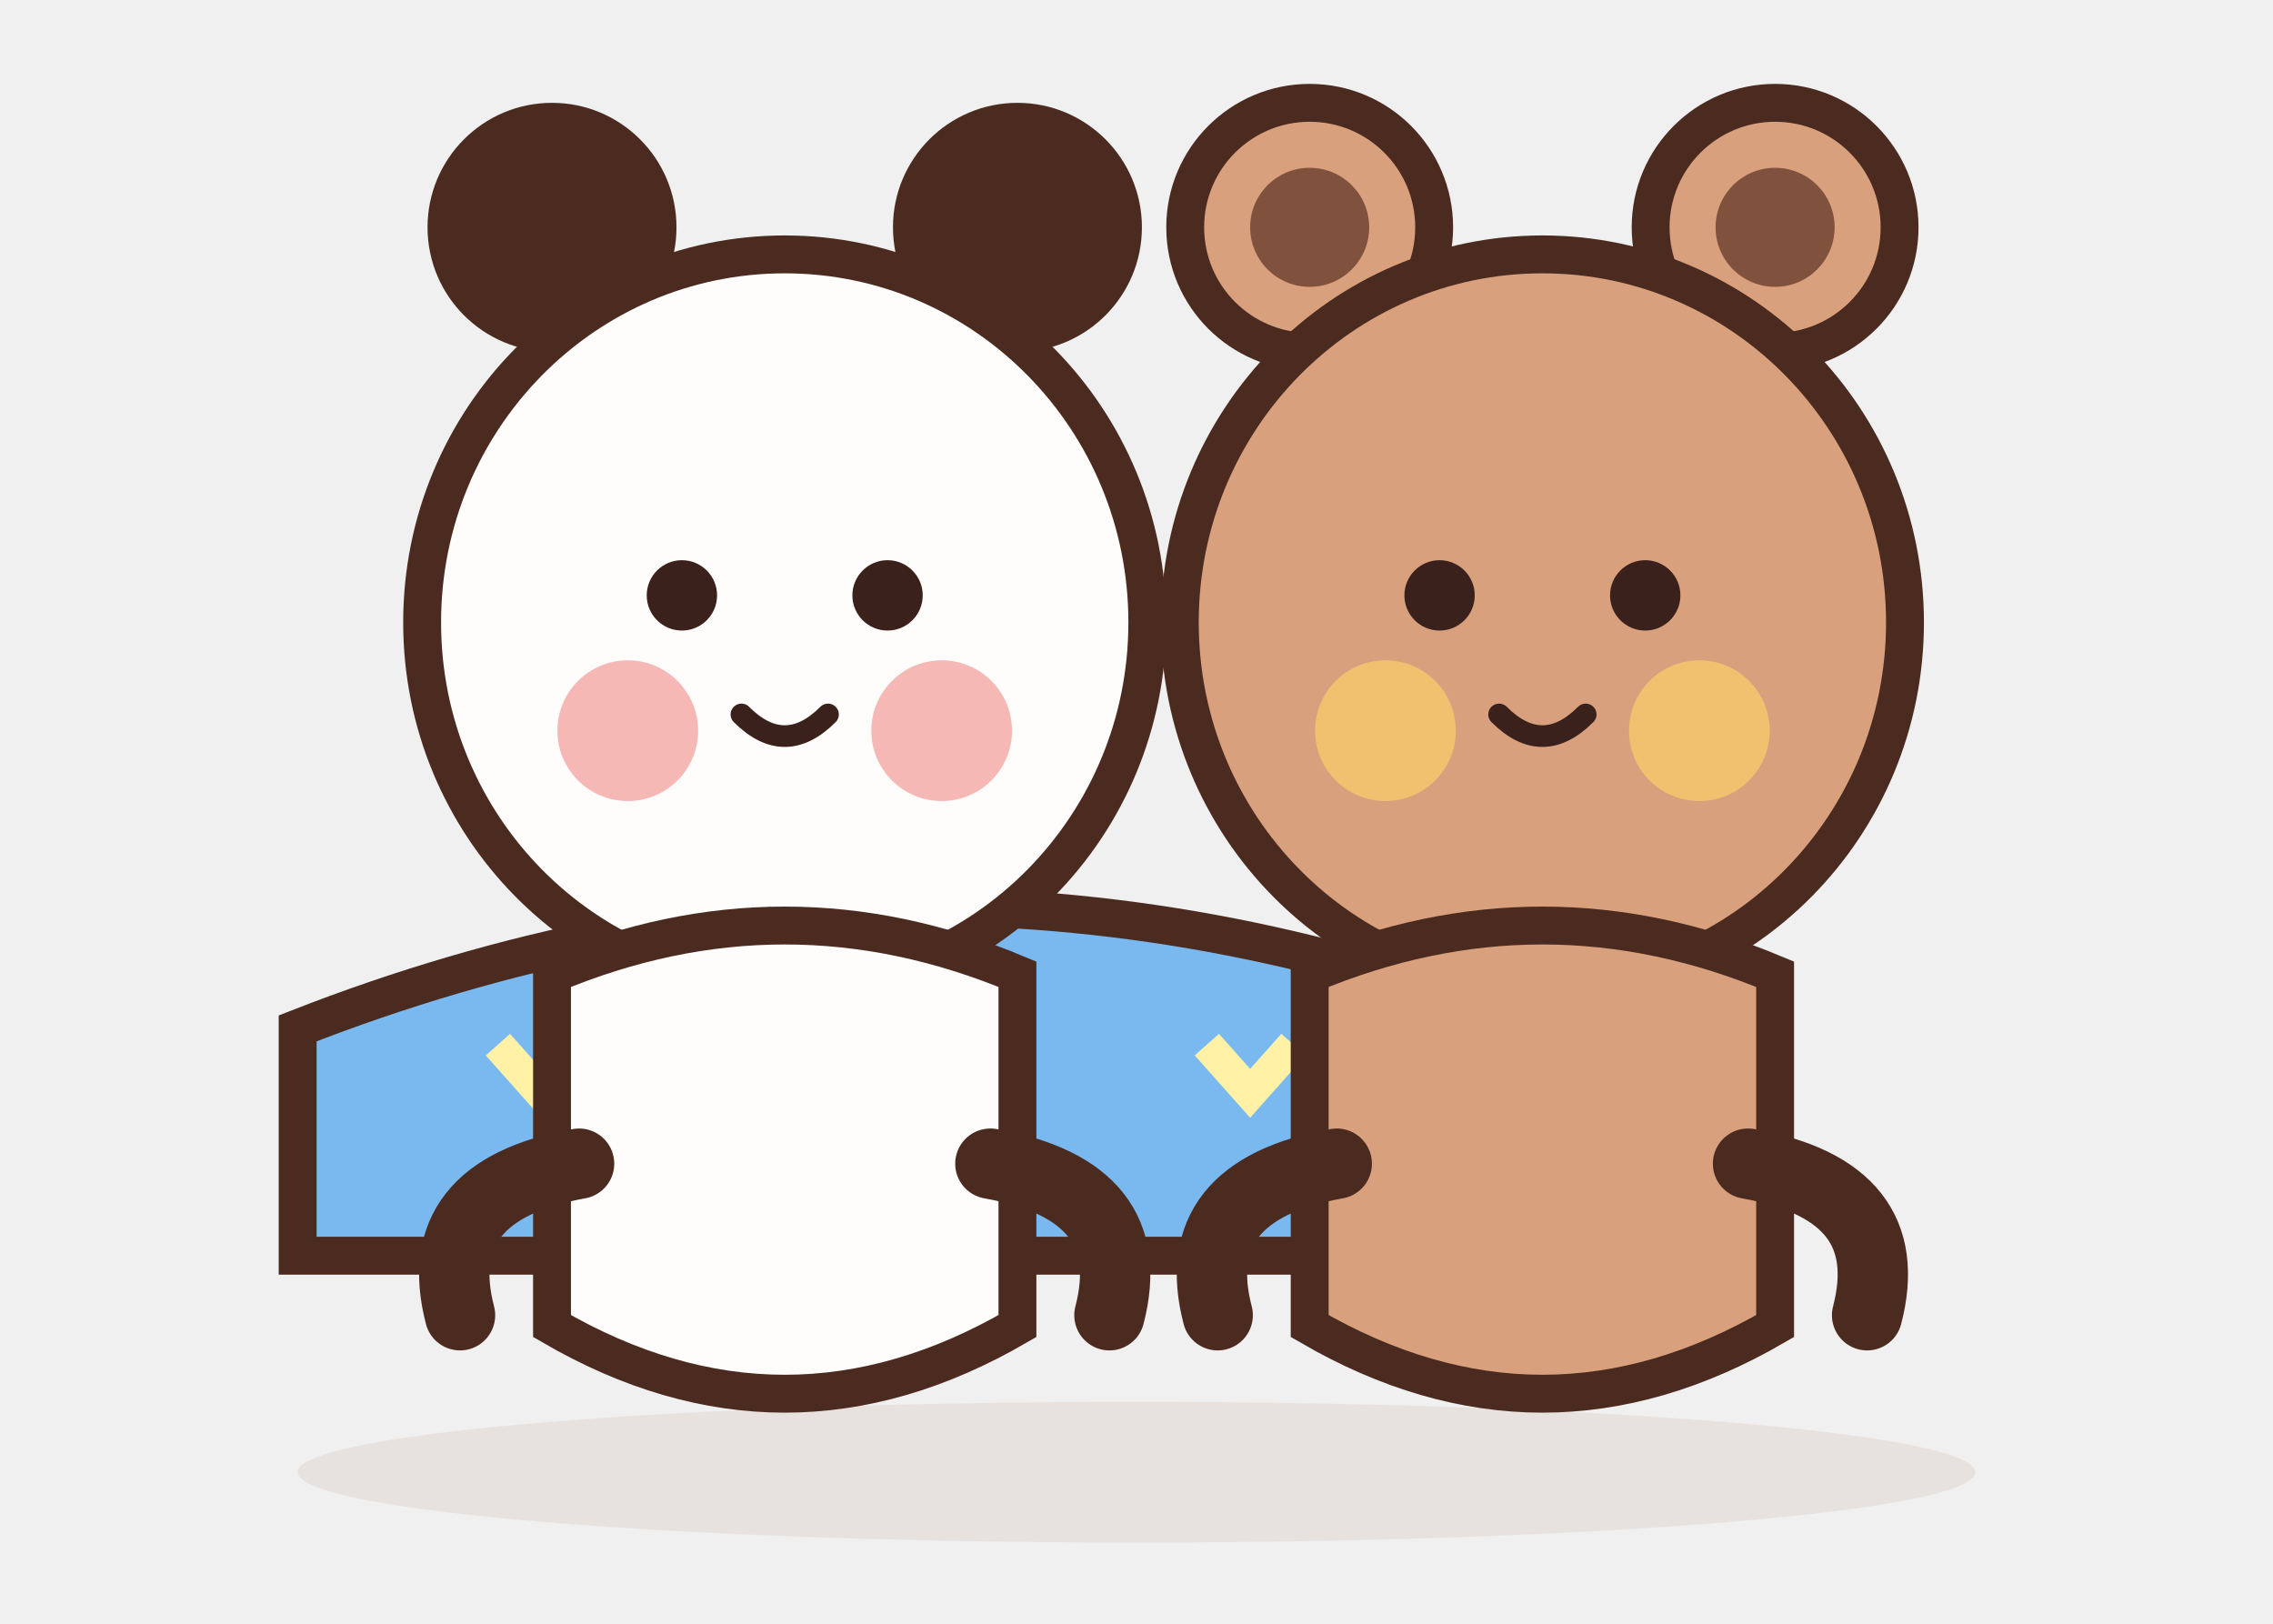
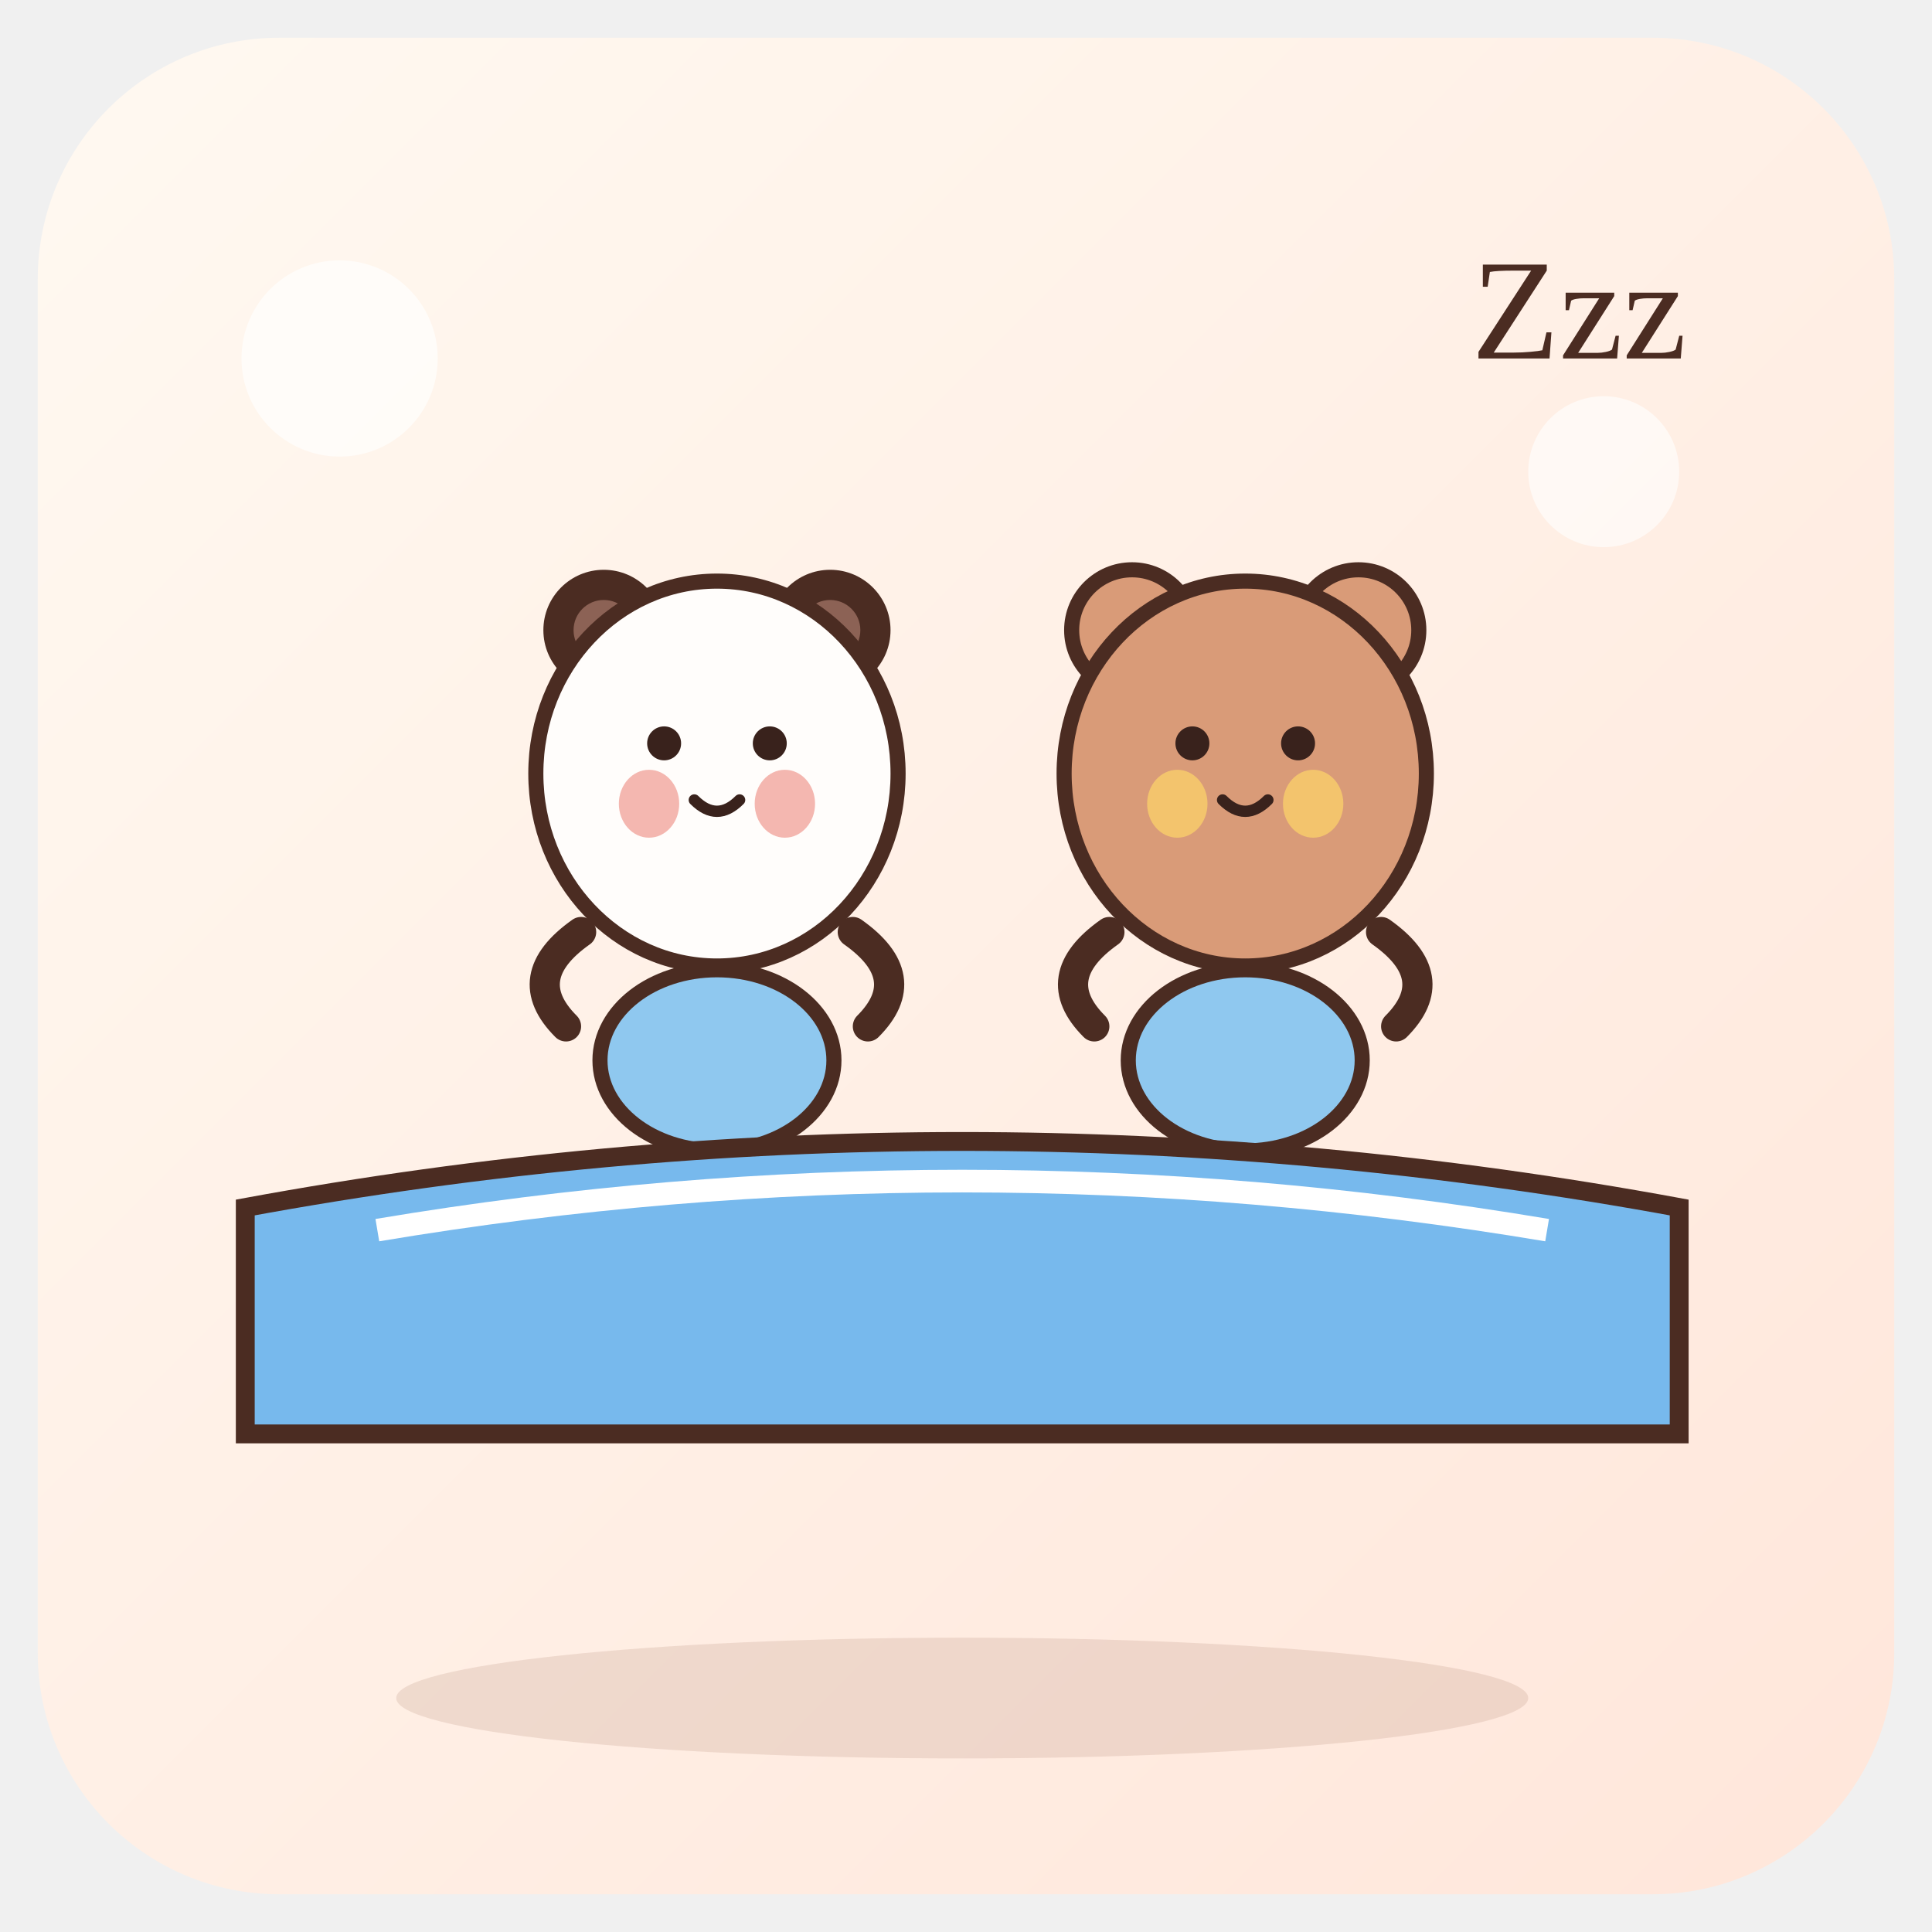
- <svg xmlns="http://www.w3.org/2000/svg" width="420" height="300" viewBox="0 0 420 300">
-   <ellipse cx="210" cy="272" rx="155" ry="13" fill="#d8c8bd" opacity=".35" />
-   <path d="M55 190 Q170 145 285 190 L285 232 L55 232Z" fill="#79b9ef" stroke="#4b2b20" stroke-width="7" />
-   <path d="M92 193l8 9 8-9m54 0 8 9 8-9m45 0 8 9 8-9" stroke="#fff2a6" stroke-width="6" fill="none" />
-   <text x="264" y="70" font-size="35" fill="#56382d">Zz</text>
-   <circle cx="102" cy="42" r="23" fill="#4b2b20" />
-   <circle cx="188" cy="42" r="23" fill="#4b2b20" />
-   <ellipse cx="145" cy="115" rx="67" ry="68" fill="#fffdfb" stroke="#4b2b20" stroke-width="7" />
-   <circle cx="116" cy="135" r="13" fill="#f6b8b4" />
-   <circle cx="174" cy="135" r="13" fill="#f6b8b4" />
-   <circle cx="126" cy="110" r="6.5" fill="#3b211b" />
-   <circle cx="164" cy="110" r="6.5" fill="#3b211b" />
-   <path d="M137 132q8 8 16 0" fill="none" stroke="#3b211b" stroke-width="4" stroke-linecap="round" />
-   <path d="M102 180q43 -18 86 0v65q-43 25 -86 0Z" fill="#fffdfb" stroke="#4b2b20" stroke-width="7" />
-   <path d="M107 215q-28 5 -22 28m98 -28q28 5 22 28" stroke="#4b2b20" stroke-width="13" fill="none" stroke-linecap="round" />
-   <circle cx="242" cy="42" r="23" fill="#d9a07e" stroke="#4b2b20" stroke-width="7" />
-   <circle cx="328" cy="42" r="23" fill="#d9a07e" stroke="#4b2b20" stroke-width="7" />
-   <circle cx="242" cy="42" r="11" fill="#80513c" />
-   <circle cx="328" cy="42" r="11" fill="#80513c" />
-   <ellipse cx="285" cy="115" rx="67" ry="68" fill="#d9a07e" stroke="#4b2b20" stroke-width="7" />
-   <circle cx="256" cy="135" r="13" fill="#f2c16f" />
-   <circle cx="314" cy="135" r="13" fill="#f2c16f" />
-   <circle cx="266" cy="110" r="6.5" fill="#3b211b" />
-   <circle cx="304" cy="110" r="6.5" fill="#3b211b" />
-   <path d="M277 132q8 8 16 0" fill="none" stroke="#3b211b" stroke-width="4" stroke-linecap="round" />
-   <path d="M242 180q43 -18 86 0v65q-43 25 -86 0Z" fill="#d9a07e" stroke="#4b2b20" stroke-width="7" />
-   <path d="M247 215q-28 5 -22 28m98 -28q28 5 22 28" stroke="#4b2b20" stroke-width="13" fill="none" stroke-linecap="round" />
+ <svg xmlns="http://www.w3.org/2000/svg" width="512" height="512" viewBox="0 0 512 512">
+   <defs>
+     <linearGradient id="g" x2="1" y2="1">
+       <stop stop-color="#fff9f1" />
+       <stop offset="1" stop-color="#ffe6da" />
+     </linearGradient>
+   </defs>
+   <rect x="10" y="10" width="492" height="492" rx="64" fill="url(#g)" />
+   <circle cx="90" cy="95" r="26" fill="#fff" opacity=".65" />
+   <circle cx="425" cy="125" r="20" fill="#fff" opacity=".6" />
+   <circle cx="160" cy="167" r="16" fill="#4b2c22" />
+   <circle cx="220" cy="167" r="16" fill="#4b2c22" />
+   <circle cx="160" cy="167" r="8" fill="#8c6255" />
+   <circle cx="220" cy="167" r="8" fill="#8c6255" />
+   <ellipse cx="190" cy="205" rx="48" ry="51" fill="#fffdfb" stroke="#4b2c22" stroke-width="4" />
+   <ellipse cx="172" cy="213" rx="8" ry="9" fill="#f4b7b0" />
+   <ellipse cx="208" cy="213" rx="8" ry="9" fill="#f4b7b0" />
+   <circle cx="176" cy="197" r="4.5" fill="#39221c" />
+   <circle cx="204" cy="197" r="4.5" fill="#39221c" />
+   <path d="M184 212 Q190 218 196 212" fill="none" stroke="#39221c" stroke-width="3" stroke-linecap="round" />
+   <path d="M154 247 Q137 259 150 272 M226 247 Q243 259 230 272" fill="none" stroke="#4b2c22" stroke-width="8" stroke-linecap="round" />
+   <ellipse cx="190" cy="281" rx="31" ry="24" fill="#8fc8ef" stroke="#4b2c22" stroke-width="4" />
+   <circle cx="300" cy="167" r="16" fill="#d99b78" stroke="#4b2c22" stroke-width="4" />
+   <circle cx="360" cy="167" r="16" fill="#d99b78" stroke="#4b2c22" stroke-width="4" />
+   <ellipse cx="330" cy="205" rx="48" ry="51" fill="#d99b78" stroke="#4b2c22" stroke-width="4" />
+   <ellipse cx="312" cy="213" rx="8" ry="9" fill="#f3c46d" />
+   <ellipse cx="348" cy="213" rx="8" ry="9" fill="#f3c46d" />
+   <circle cx="316" cy="197" r="4.5" fill="#39221c" />
+   <circle cx="344" cy="197" r="4.5" fill="#39221c" />
+   <path d="M324 212 Q330 218 336 212" fill="none" stroke="#39221c" stroke-width="3" stroke-linecap="round" />
+   <path d="M294 247 Q277 259 290 272 M366 247 Q383 259 370 272" fill="none" stroke="#4b2c22" stroke-width="8" stroke-linecap="round" />
+   <ellipse cx="330" cy="281" rx="31" ry="24" fill="#8fc8ef" stroke="#4b2c22" stroke-width="4" />
+   <path d="M65 320 Q255 285 445 320 V380 H65Z" fill="#77b9ed" stroke="#4b2c22" stroke-width="5" />
+   <path d="M100 326 Q255 300 410 326" stroke="#fff" stroke-width="6" fill="none" />
+   <text x="390" y="95" font-size="38" fill="#4b2c22">Zzz</text>
+   <ellipse cx="255" cy="450" rx="150" ry="16" fill="#b88d7b" opacity=".22" />
</svg>
